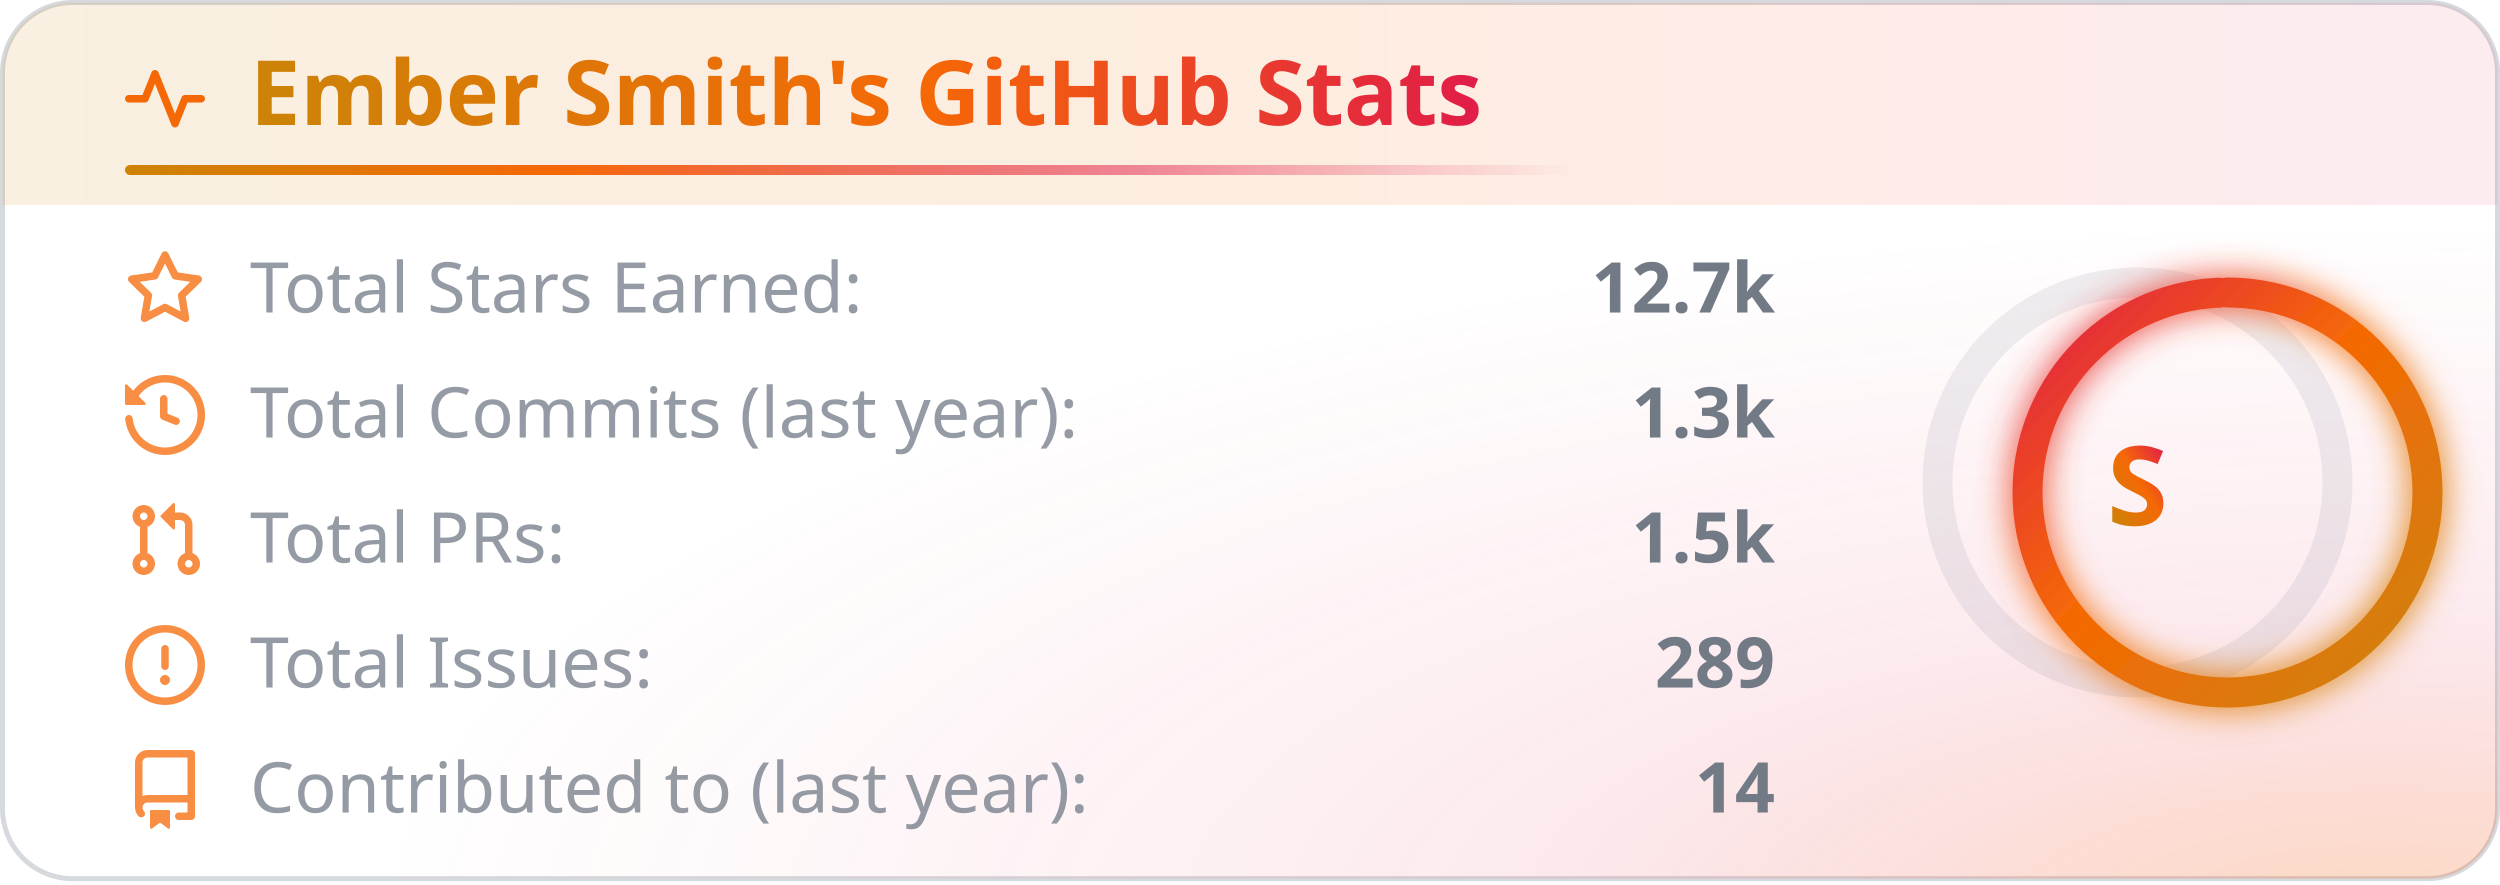
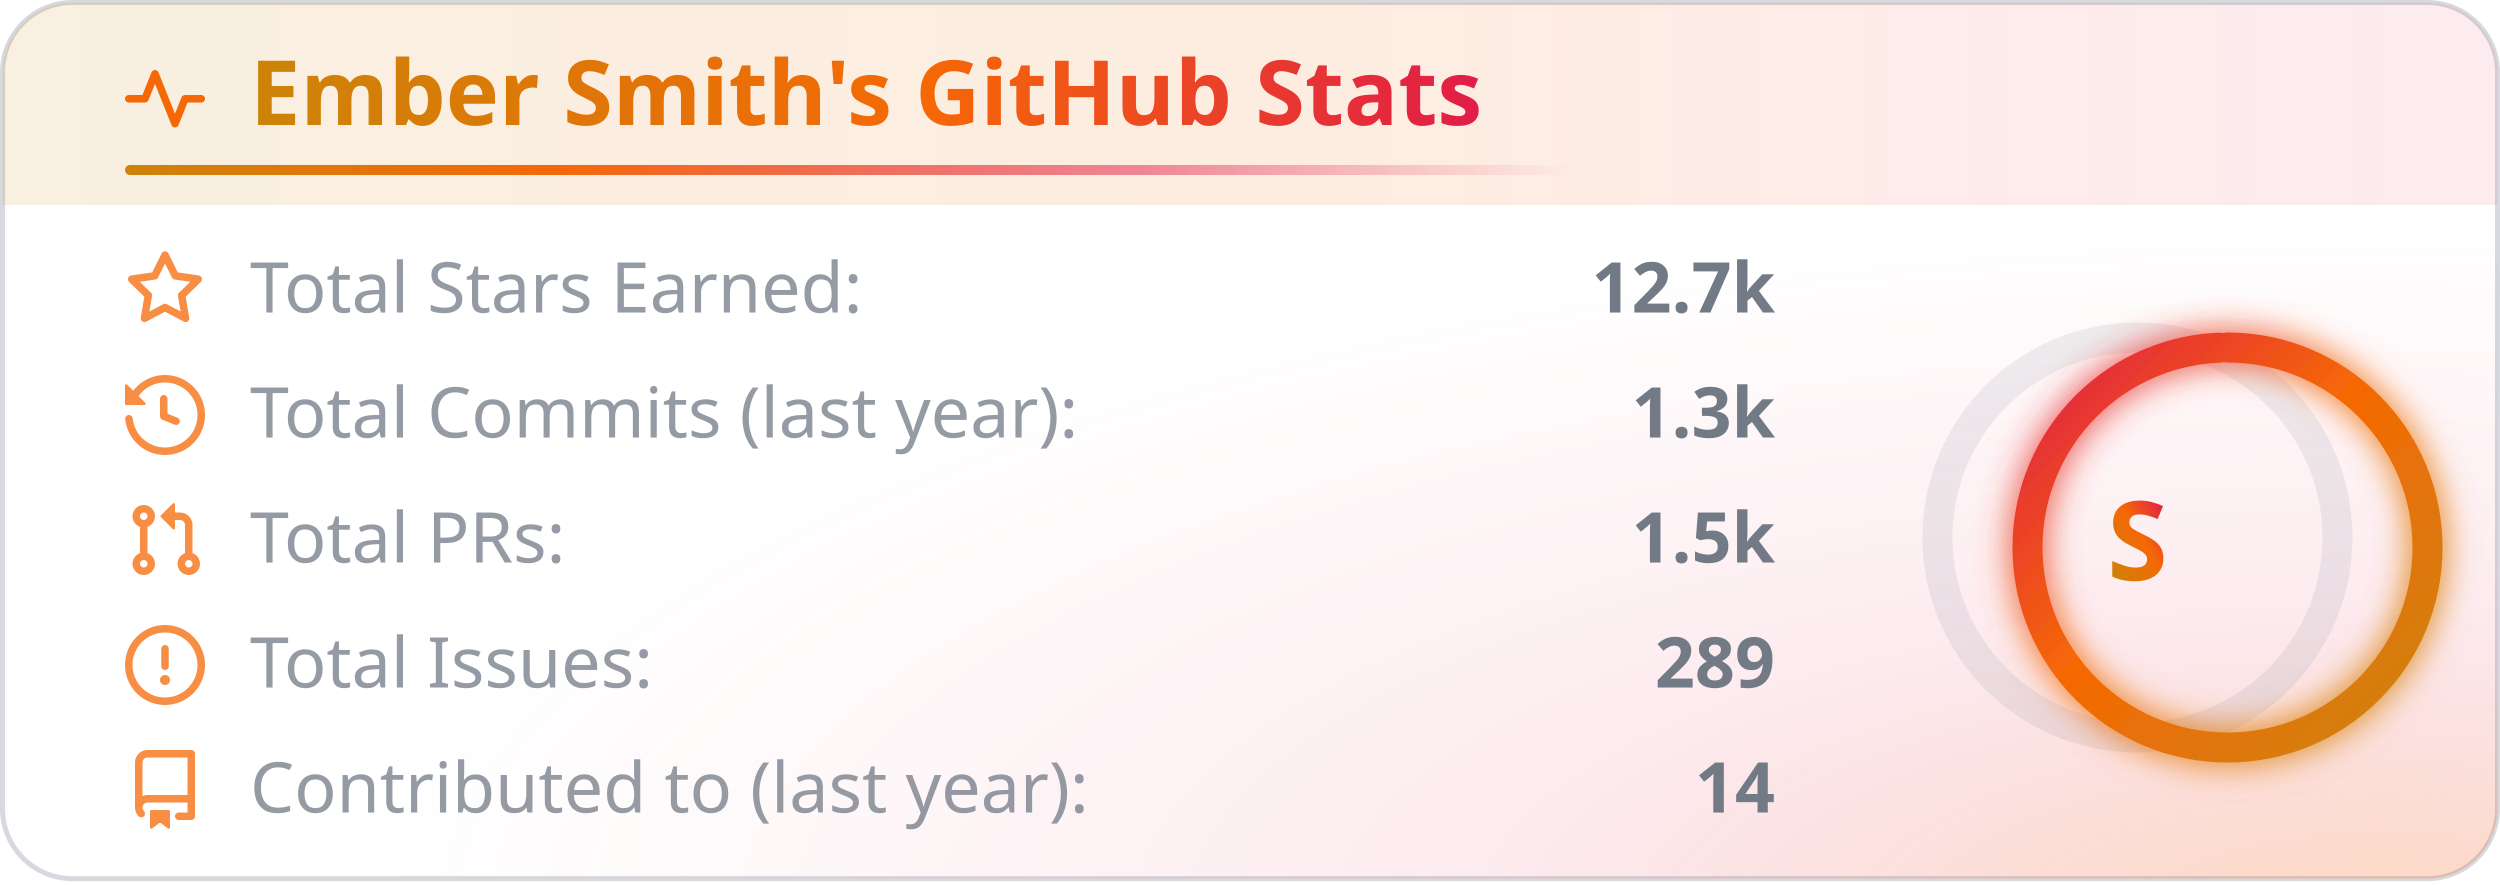
<svg xmlns="http://www.w3.org/2000/svg" width="500" height="177" viewBox="0 0 500 177" fill="none" role="img" aria-labelledby="title-id desc-id">
  <style>
    .header {
      font: 600 18px 'Segoe UI', Ubuntu, "Helvetica Neue", Sans-Serif;
      fill: url(#heat);
      animation: fadeInAnimation 0.8s ease-in-out backwards;
    }
    /* The icon reads against the title rather than with it, so it keeps its own color. */
    .title-icon {
      fill: #f56806;
      animation: fadeInAnimation 0.8s ease-in-out backwards;
    }
    .title-accent {
      transform-box: fill-box;
      transform-origin: left center;
      animation: trailAnimation 0.9s cubic-bezier(0.2, 0.7, 0.2, 1) 0.2s backwards;
    }
    @supports(-moz-appearance: auto) {
      /* Selector detects Firefox */
      .header {
        font-size: 15.5px;
      }
    }
    .stat {
      font: 400 14px 'Segoe UI', Ubuntu, "Helvetica Neue", Sans-Serif;
      fill: #727a85;
      font-variant-numeric: tabular-nums;
    }
    @supports(-moz-appearance: auto) {
      /* Selector detects Firefox */
      .stat {
        font-size: 12px;
      }
    }
    .stagger {
      animation: fadeInAnimation 0.3s ease-in-out backwards;
    }
    .rank-text {
      font: 700 22px 'Segoe UI', Ubuntu, "Helvetica Neue", Sans-Serif;
      fill: url(#heat-ring);
      transform: translate(-5px, 5px);
      animation: scaleInAnimation 0.3s ease-in-out backwards;
    }
    .rank-percentile-header {
      font-size: 14px;
    }
    .rank-percentile-text {
      font-size: 16px;
    }
    /* Labels recede so that the values read first. */
    .not_bold {
      font-weight: 400;
      opacity: 0.75;
    }
    .bold {
      font-weight: 600;
    }
    .icon {
      fill: #f56806;
      opacity: 0.75;
      display: block;
    }
    .rank-circle-rim {
      stroke: #727a85;
      fill: none;
      stroke-width: 6;
      opacity: 0.12;
    }
    .rank-circle {
      stroke: url(#heat-ring);
      stroke-dasharray: 251.327;
      fill: none;
      stroke-width: 6;
      stroke-linecap: round;
      opacity: 1;
      transform-origin: -10px 8px;
      transform: rotate(-90deg);
      stroke-dashoffset: 1.612;
      animation: rankAnimation 0.8s backwards ease-in-out;
    }
    @keyframes rankAnimation {
      from {
        stroke-dashoffset: 251.327;
      }
      to {
        stroke-dashoffset: 1.612;
      }
    }
    /* A spark burns out at the top of its rise, so its resting frame is unlit. */
    .spark {
      fill: #cc8308;
      opacity: 0;
      animation: sparkAnimation 3.4s ease-out 3 backwards;
    }
    @keyframes sparkAnimation {
      0% {
        opacity: 0;
        transform: translateY(0);
      }
      15% {
        opacity: 1;
      }
      100% {
        opacity: 0;
        transform: translateY(-56px);
      }
    }
    /* Animations */
    @keyframes scaleInAnimation {
      from {
        transform: translate(-5px, 5px) scale(0);
      }
      to {
        transform: translate(-5px, 5px) scale(1);
      }
    }
    @keyframes fadeInAnimation {
      from {
        opacity: 0;
      }
      to {
        opacity: 1;
      }
    }
    @keyframes trailAnimation {
      from {
        transform: scaleX(0);
      }
    }
    @media (prefers-reduced-motion: reduce) {
      * {
        animation-duration: 0s !important;
        animation-delay: 0s !important;
      }
    }
  </style>
  <defs>
    <linearGradient id="heat" x1="0" y1="0" x2="1" y2="0">
      <stop offset="0" class="heat-0" stop-color="#cc8308" />
      <stop offset="0.55" class="heat-1" stop-color="#f56806" />
      <stop offset="1" class="heat-2" stop-color="#e11d48" />
    </linearGradient>
    <linearGradient id="heat-ring" x1="0" y1="1" x2="1" y2="0">
      <stop offset="0" class="heat-0" stop-color="#cc8308" />
      <stop offset="0.55" class="heat-1" stop-color="#f56806" />
      <stop offset="1" class="heat-2" stop-color="#e11d48" />
    </linearGradient>
    <linearGradient id="heat-trail" x1="0" y1="0" x2="1" y2="0">
      <stop offset="0" class="heat-0" stop-color="#cc8308" />
      <stop offset="0.3" class="heat-1" stop-color="#f56806" />
      <stop offset="0.7" class="heat-2" stop-color="#e11d48" stop-opacity="0.5" />
      <stop offset="1" class="heat-2" stop-color="#e11d48" stop-opacity="0" />
    </linearGradient>
    <linearGradient id="heat-band" x1="0" y1="0" x2="1" y2="0">
      <stop offset="0" class="band-0" stop-color="#cc8308" stop-opacity="0.12" />
      <stop offset="0.55" class="band-1" stop-color="#f56806" stop-opacity="0.12" />
      <stop offset="1" class="band-2" stop-color="#e11d48" stop-opacity="0.084" />
    </linearGradient>
    <radialGradient id="heat-glow" cx="0.95" cy="1.05" r="0.8">
      <stop offset="0" class="glow-core" stop-color="#f56806" stop-opacity="0.25" />
      <stop offset="0.45" class="glow-edge" stop-color="#e11d48" stop-opacity="0.088" />
      <stop offset="1" class="heat-2" stop-color="#e11d48" stop-opacity="0" />
    </radialGradient>
    <filter id="heat-bloom" x="-50%" y="-50%" width="200%" height="200%">
      <feGaussianBlur stdDeviation="3.5" result="bloom" />
      <feMerge>
        <feMergeNode in="bloom" />
        <feMergeNode in="SourceGraphic" />
      </feMerge>
    </filter>
  </defs>
  <rect data-testid="card-bg" class="card-bg" x="0.5" y="0.5" rx="14" height="99%" width="499" stroke="#8b949e59" fill="#ffffff00" stroke-opacity="1" />
  <rect data-testid="card-glow" x="0.5" y="0.5" rx="14" height="99%" width="499" fill="url(#heat-glow)" />
  <path data-testid="title-band" d="M0.5 14.5a14 14 0 0 1 14 -14h471a14 14 0 0 1 14 14v26.5h-499z" fill="url(#heat-band)" />
  <g data-testid="card-title" transform="translate(25, 25)">
    <g>
      <svg class="title-icon" x="0" y="-13" viewBox="0 0 16 16" version="1.1" width="16" height="16">
        <path d="M6 2c.306 0 .582.187.696.471L10 10.731l1.304-3.26A.751.751 0 0 1 12 7h3.25a.75.75 0 0 1 0 1.5h-2.742l-1.812 4.529a.751.751 0 0 1-1.392 0L6 4.769l-1.304 3.26A.751.751 0 0 1 4 8.5H.75a.75.75 0 0 1 0-1.5h2.742l1.812-4.529A.751.751 0 0 1 6 2Z" />
      </svg>
    </g>
    <g transform="translate(25, 0)">
      <text x="0" y="0" class="header" data-testid="header">Ember Smith's GitHub Stats</text>
    </g>
    <rect data-testid="title-accent" class="title-accent" x="0" y="8" width="288.9" height="2" rx="1" fill="url(#heat-trail)" />
  </g>
  <g data-testid="main-card-body" transform="translate(0, 50)">
-     <g data-testid="rank-circle" transform="translate(437.5, 38.5)">
+     <g data-testid="rank-circle" transform="translate(437.5, 49.5)">
      <circle class="rank-circle-rim" cx="-10" cy="8" r="40" />
      <circle class="rank-circle" cx="-10" cy="8" r="40" filter="url(#heat-bloom)" />
      <g class="rank-text">
        <text x="-5" alignment-baseline="central" dominant-baseline="central" text-anchor="middle" y="3" data-testid="level-rank-icon">S</text>
      </g>
      <circle class="spark" cx="-36" cy="42" r="1.7" style="animation-delay: 0s" />
      <circle class="spark" cx="-20" cy="48" r="1.7" style="animation-delay: 1.1s" />
      <circle class="spark" cx="-6" cy="44" r="1.7" style="animation-delay: 2.2s" />
      <circle class="spark" cx="8" cy="50" r="1.7" style="animation-delay: 0.6s" />
      <circle class="spark" cx="20" cy="40" r="1.7" style="animation-delay: 1.7s" />
    </g>
    <svg x="0" y="0">
      <g>
        <g class="stagger" style="animation-delay: 120ms" transform="translate(25, 0)">
          <svg data-testid="icon" class="icon" viewBox="0 0 16 16" version="1.1" width="16" height="16">
            <path fill-rule="evenodd" d="M8 .25a.75.75 0 01.673.418l1.882 3.815 4.21.612a.75.75 0 01.416 1.279l-3.046 2.97.719 4.192a.75.75 0 01-1.088.791L8 12.347l-3.766 1.98a.75.75 0 01-1.088-.79l.72-4.194L.818 6.374a.75.75 0 01.416-1.28l4.21-.611L7.327.668A.75.75 0 018 .25zm0 2.445L6.615 5.5a.75.75 0 01-.564.41l-3.097.45 2.24 2.184a.75.75 0 01.216.664l-.528 3.084 2.769-1.456a.75.75 0 01.698 0l2.77 1.456-.53-3.084a.75.75 0 01.216-.664l2.24-2.183-3.096-.45a.75.75 0 01-.564-.41L8 2.694v.001z" />
          </svg>
          <text class="stat not_bold" x="25" y="12.5">Total Stars Earned:</text>
          <text class="stat bold" x="330" text-anchor="end" y="12.5" data-testid="stars">12.7k</text>
        </g>
      </g>
      <g transform="translate(0, 25)">
        <g class="stagger" style="animation-delay: 160ms" transform="translate(25, 0)">
          <svg data-testid="icon" class="icon" viewBox="0 0 16 16" version="1.1" width="16" height="16">
            <path fill-rule="evenodd" d="M1.643 3.143L.427 1.927A.25.25 0 000 2.104V5.75c0 .138.112.25.25.25h3.646a.25.25 0 00.177-.427L2.715 4.215a6.5 6.5 0 11-1.18 4.458.75.75 0 10-1.493.154 8.001 8.001 0 101.6-5.684zM7.75 4a.75.75 0 01.75.75v2.992l2.028.812a.75.75 0 01-.557 1.392l-2.5-1A.75.75 0 017 8.25v-3.5A.75.75 0 017.75 4z" />
          </svg>
          <text class="stat not_bold" x="25" y="12.5">Total Commits (last year):</text>
          <text class="stat bold" x="330" text-anchor="end" y="12.5" data-testid="commits">1.3k</text>
        </g>
      </g>
      <g transform="translate(0, 50)">
        <g class="stagger" style="animation-delay: 200ms" transform="translate(25, 0)">
          <svg data-testid="icon" class="icon" viewBox="0 0 16 16" version="1.1" width="16" height="16">
            <path fill-rule="evenodd" d="M7.177 3.073L9.573.677A.25.25 0 0110 .854v4.792a.25.25 0 01-.427.177L7.177 3.427a.25.25 0 010-.354zM3.75 2.5a.75.75 0 100 1.5.75.75 0 000-1.5zm-2.25.75a2.25 2.25 0 113 2.122v5.256a2.251 2.251 0 11-1.5 0V5.372A2.25 2.25 0 011.5 3.25zM11 2.5h-1V4h1a1 1 0 011 1v5.628a2.251 2.251 0 101.5 0V5A2.5 2.5 0 0011 2.5zm1 10.25a.75.75 0 111.5 0 .75.75 0 01-1.5 0zM3.75 12a.75.75 0 100 1.5.75.75 0 000-1.5z" />
          </svg>
          <text class="stat not_bold" x="25" y="12.5">Total PRs:</text>
          <text class="stat bold" x="330" text-anchor="end" y="12.5" data-testid="prs">1.5k</text>
        </g>
      </g>
      <g transform="translate(0, 75)">
        <g class="stagger" style="animation-delay: 240ms" transform="translate(25, 0)">
          <svg data-testid="icon" class="icon" viewBox="0 0 16 16" version="1.1" width="16" height="16">
            <path fill-rule="evenodd" d="M8 1.5a6.5 6.5 0 100 13 6.5 6.5 0 000-13zM0 8a8 8 0 1116 0A8 8 0 010 8zm9 3a1 1 0 11-2 0 1 1 0 012 0zm-.25-6.25a.75.75 0 00-1.5 0v3.5a.75.75 0 001.5 0v-3.5z" />
          </svg>
          <text class="stat not_bold" x="25" y="12.5">Total Issues:</text>
          <text class="stat bold" x="330" text-anchor="end" y="12.5" data-testid="issues">289</text>
        </g>
      </g>
      <g transform="translate(0, 100)">
        <g class="stagger" style="animation-delay: 280ms" transform="translate(25, 0)">
          <svg data-testid="icon" class="icon" viewBox="0 0 16 16" version="1.1" width="16" height="16">
            <path fill-rule="evenodd" d="M2 2.5A2.5 2.5 0 014.5 0h8.75a.75.75 0 01.75.75v12.5a.75.75 0 01-.75.75h-2.5a.75.75 0 110-1.5h1.75v-2h-8a1 1 0 00-.714 1.7.75.75 0 01-1.072 1.05A2.495 2.495 0 012 11.5v-9zm10.5-1V9h-8c-.356 0-.694.074-1 .208V2.5a1 1 0 011-1h8zM5 12.25v3.25a.25.25 0 00.4.2l1.45-1.087a.25.25 0 01.3 0L8.6 15.7a.25.25 0 00.4-.2v-3.25a.25.25 0 00-.25-.25h-3.5a.25.25 0 00-.25.25z" />
          </svg>
          <text class="stat not_bold" x="25" y="12.5">Contributed to (last year):</text>
          <text class="stat bold" x="330" text-anchor="end" y="12.5" data-testid="contributed_to">14</text>
        </g>
      </g>
    </svg>
  </g>
</svg>
